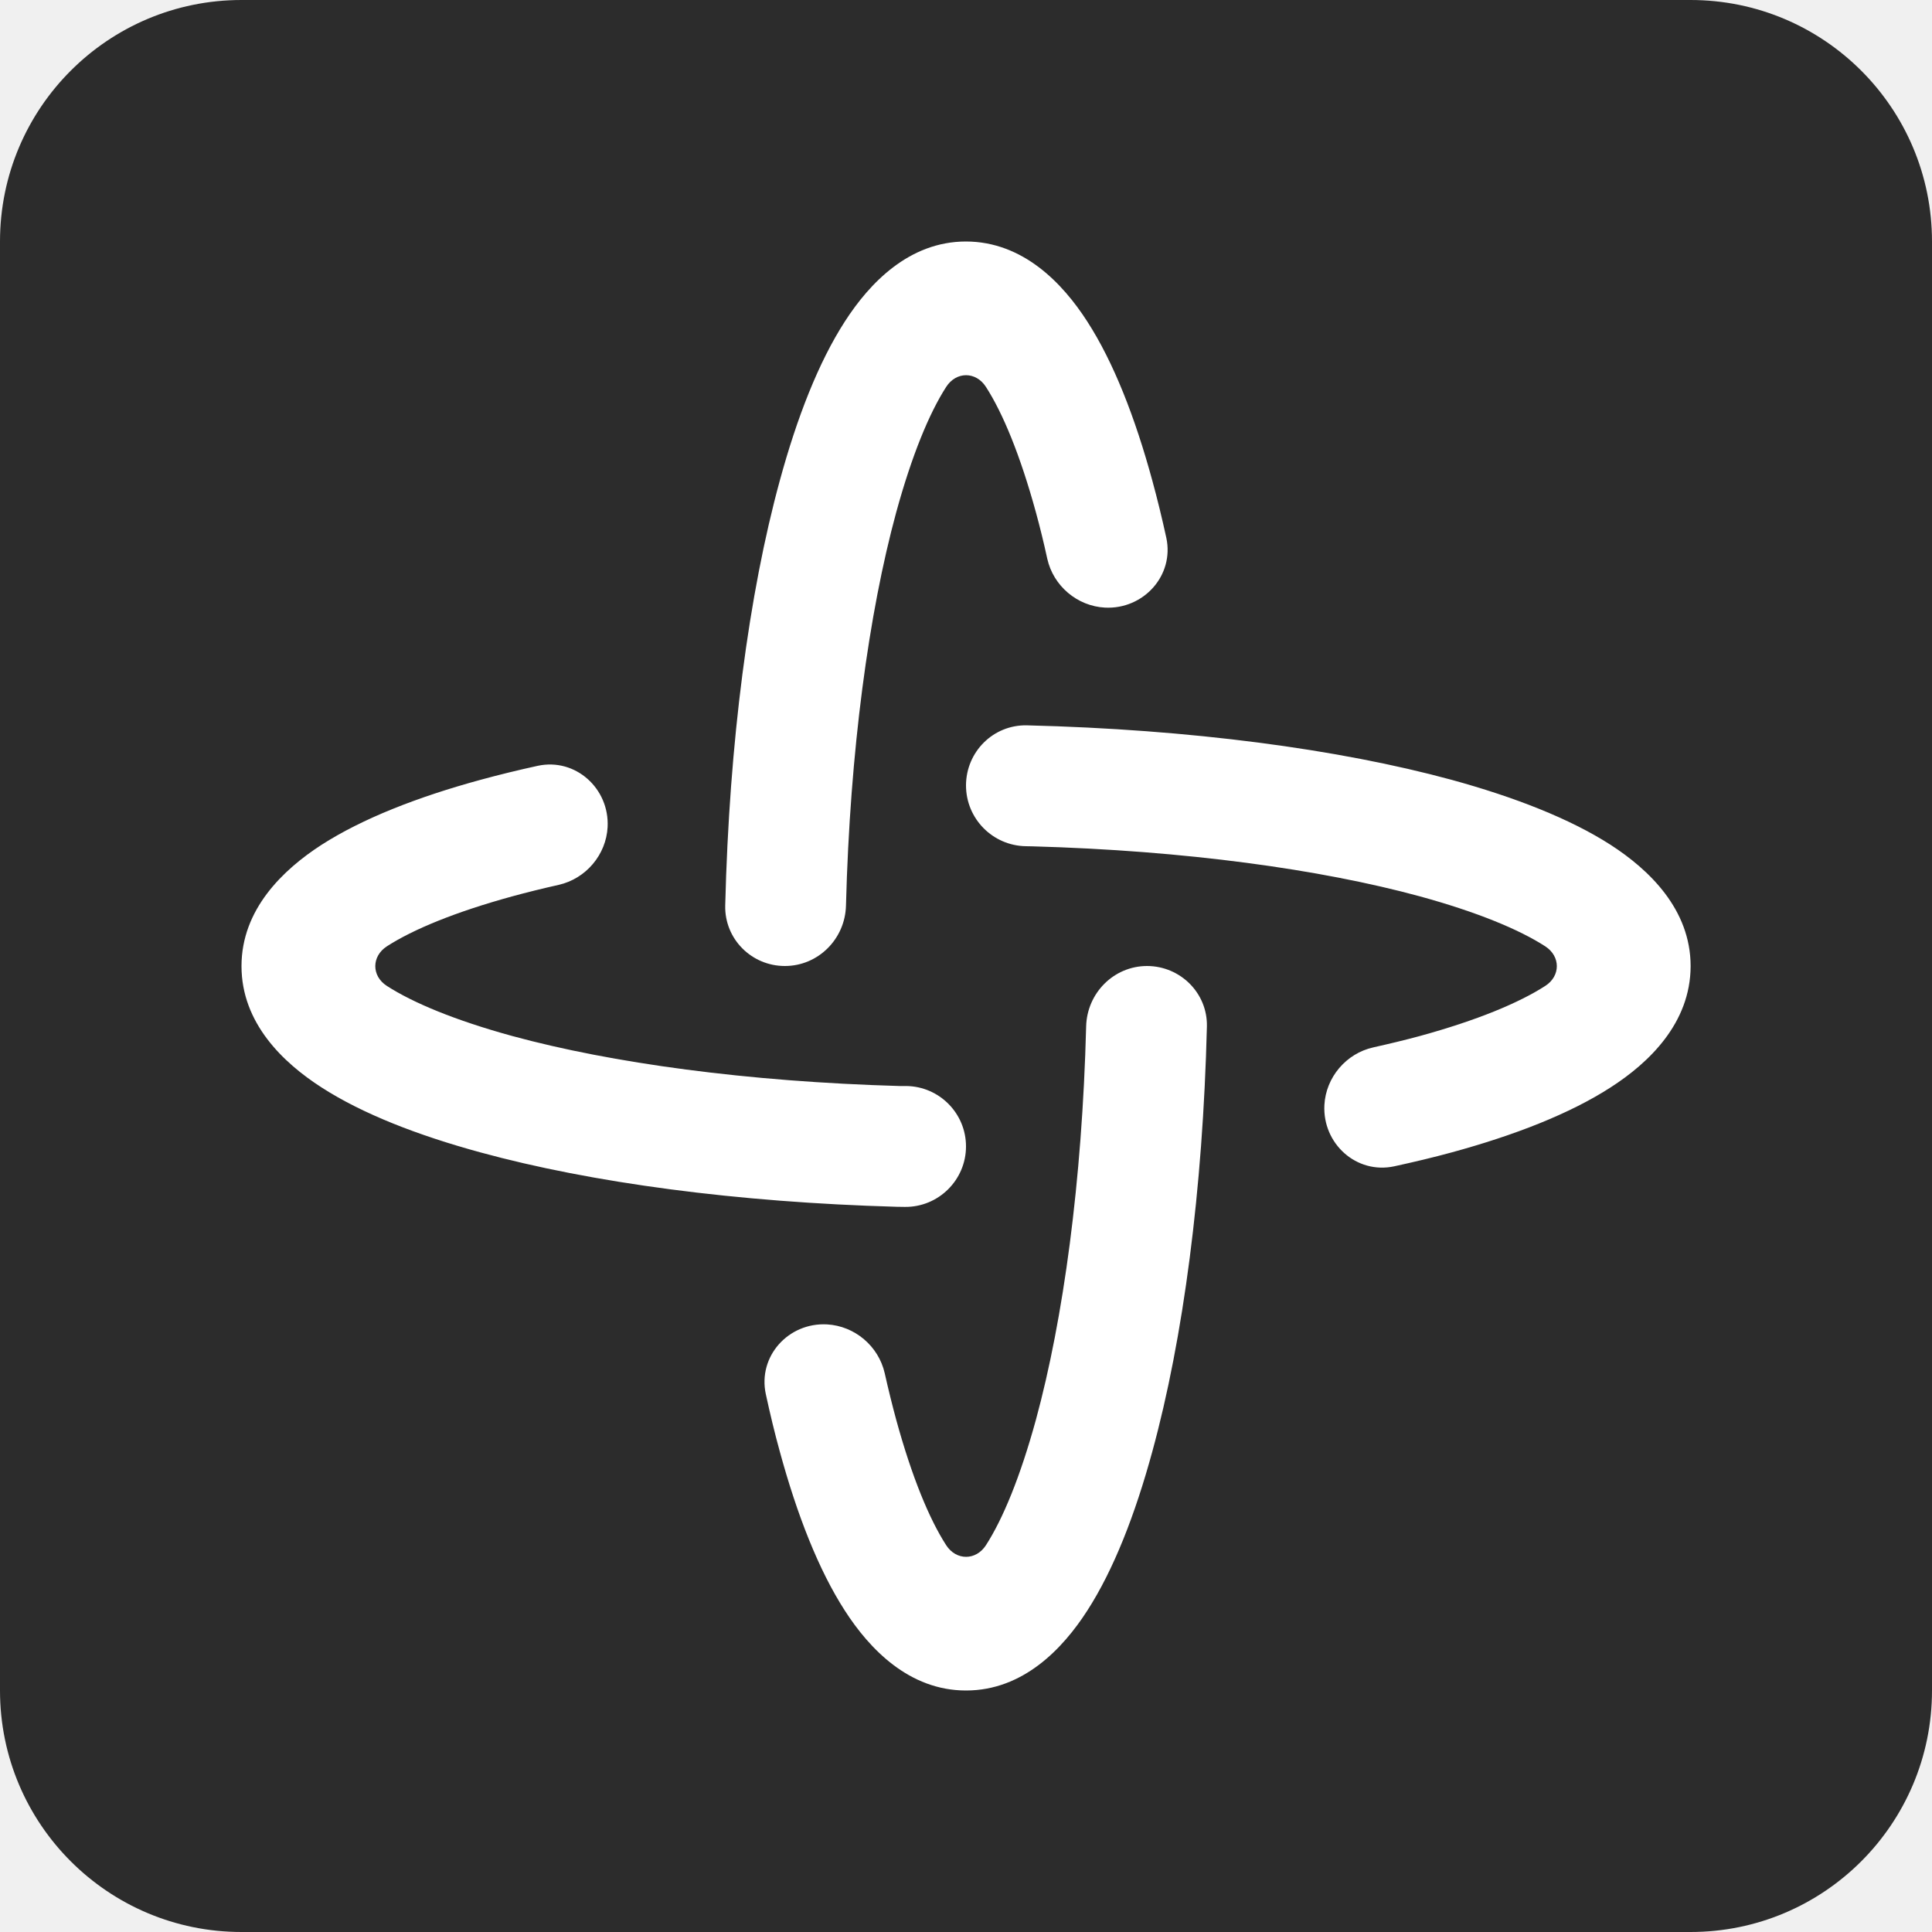
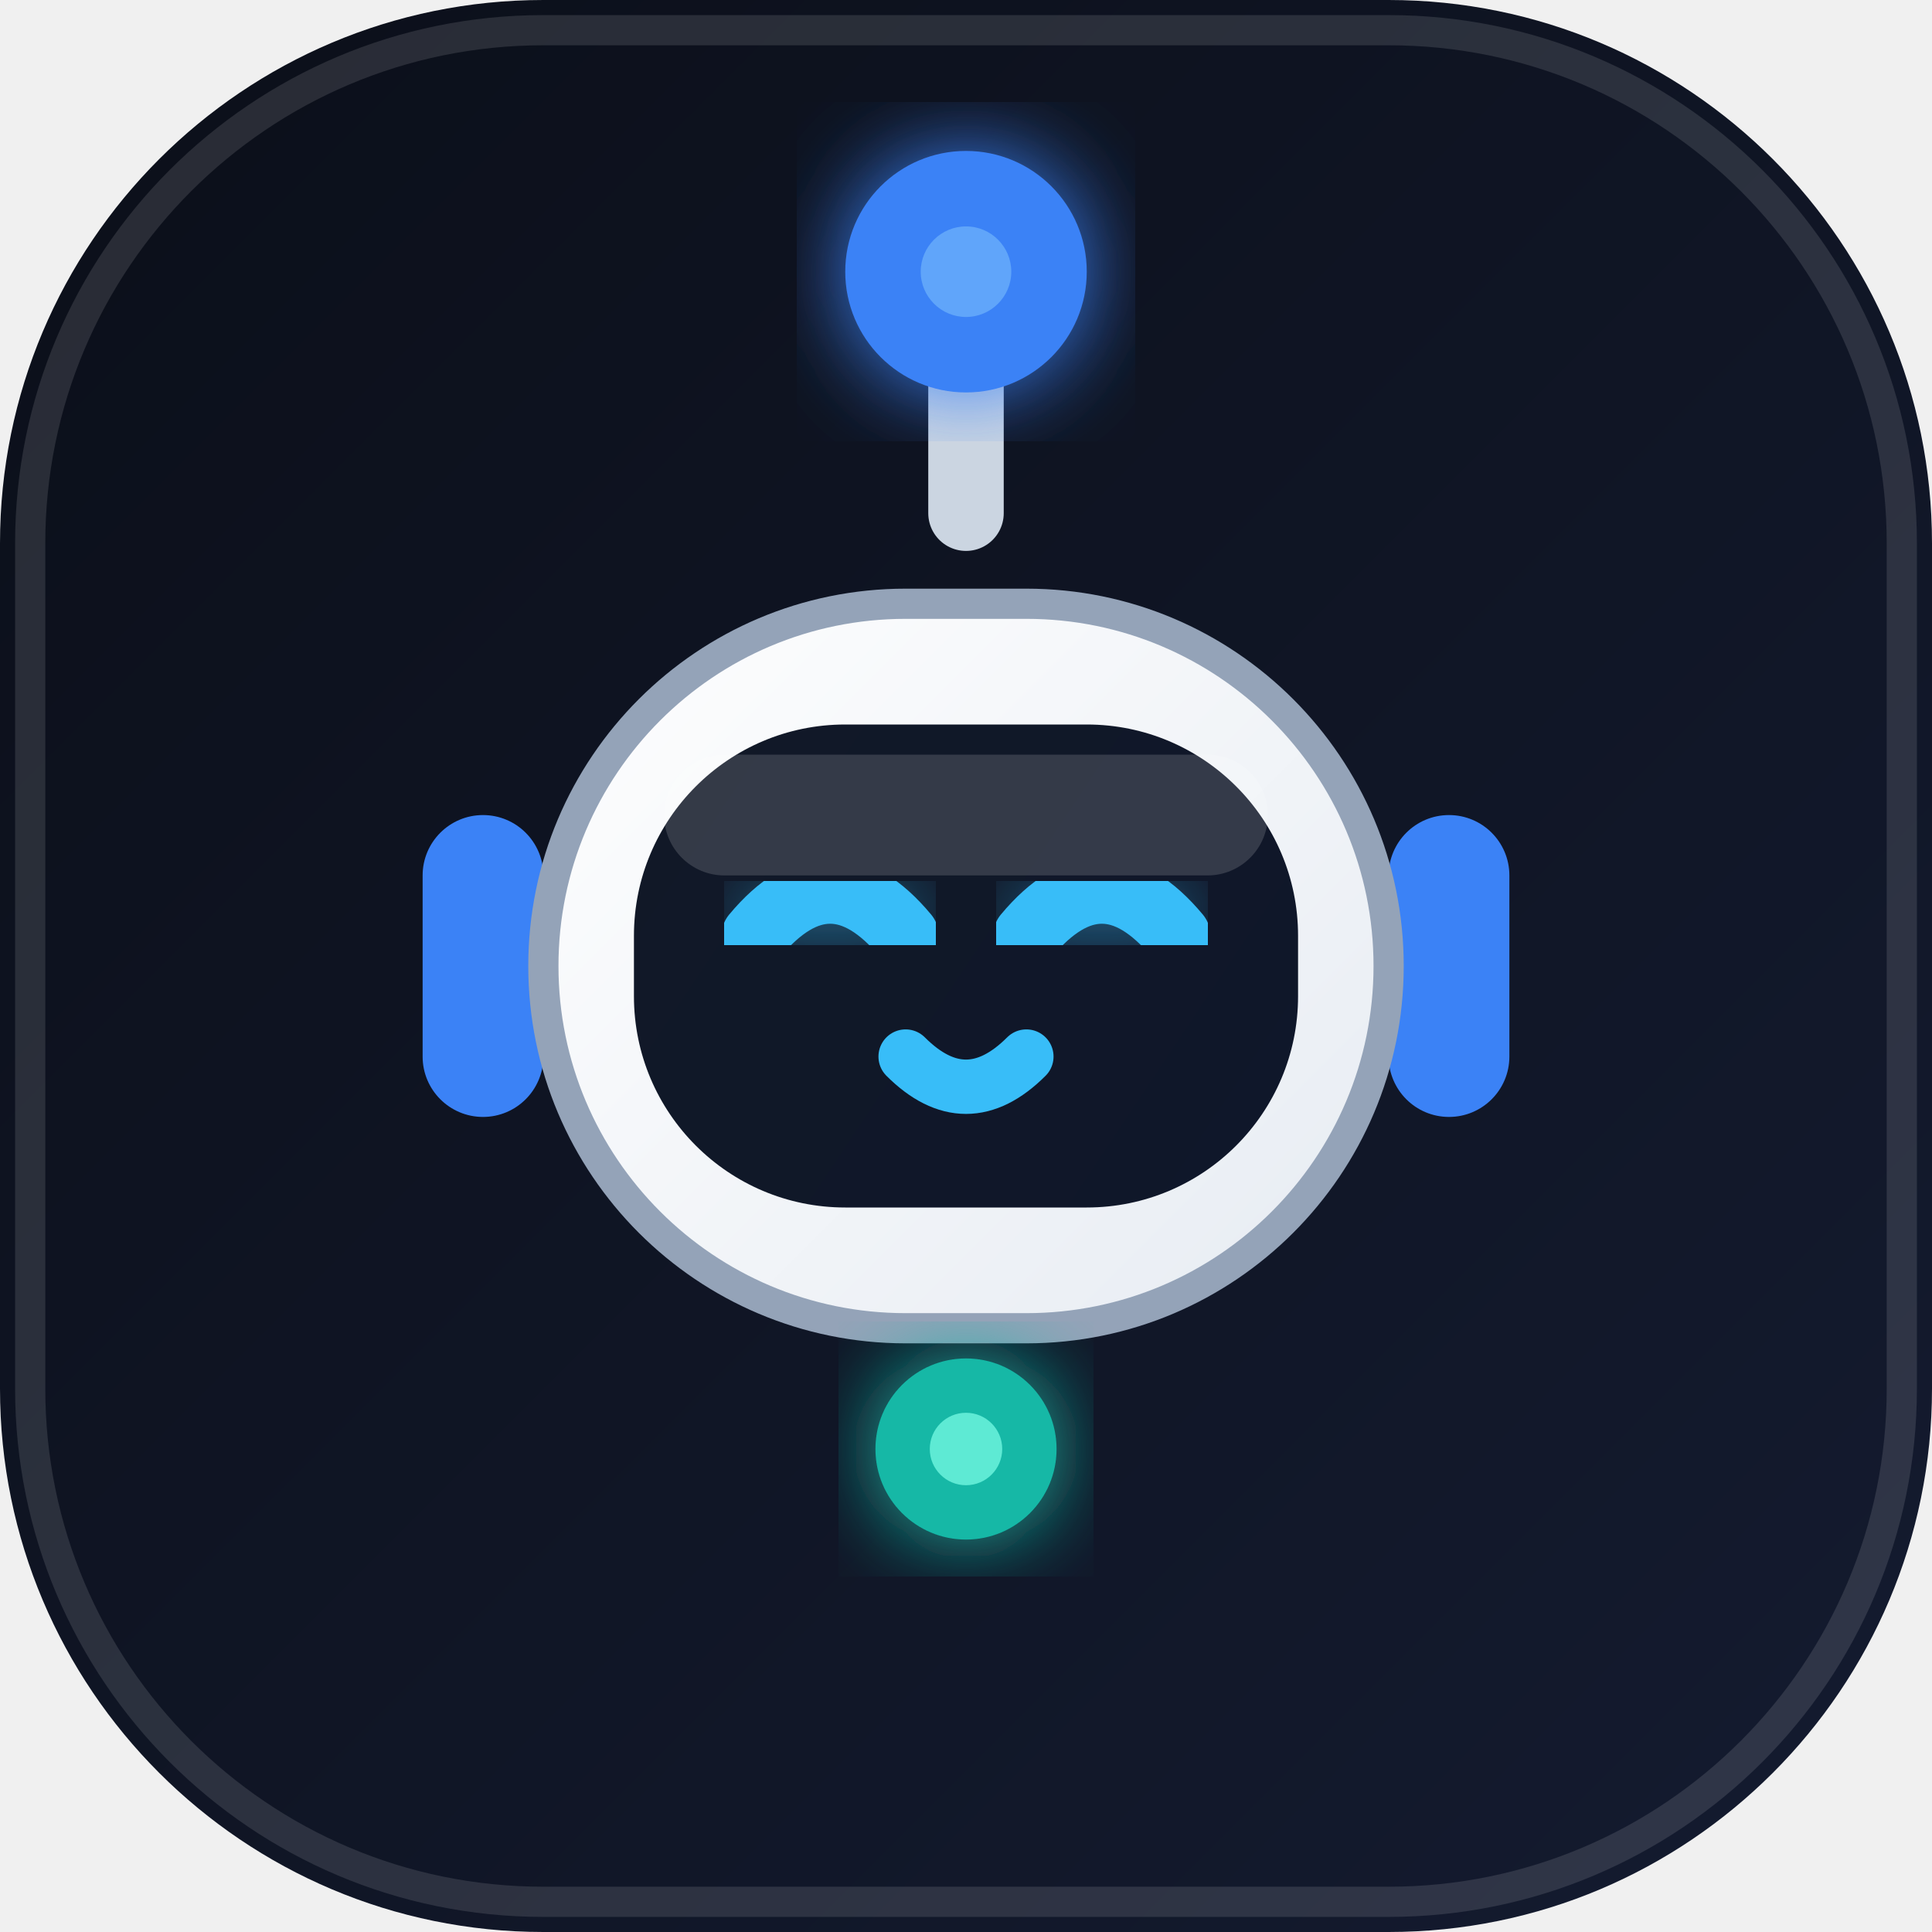
- <svg xmlns="http://www.w3.org/2000/svg" width="16" height="16" viewBox="0 0 16 16" fill="none">
-   <path d="M0 2C0 0.895 0.895 0 2 0H14C15.105 0 16 0.895 16 2V14C16 15.105 15.105 16 14 16H2C0.895 16 0 15.105 0 14V2Z" fill="#2C2C2C" />
-   <path d="M9.5 8C9.776 8.001 10.001 8.225 9.995 8.5C9.962 9.855 9.799 11.086 9.543 12.021C9.401 12.542 9.223 13 9.004 13.339C8.8 13.656 8.472 14 8 14C7.529 14 7.201 13.656 6.997 13.339C6.778 13 6.6 12.542 6.458 12.021C6.416 11.87 6.378 11.711 6.342 11.545C6.275 11.232 6.529 10.951 6.849 10.968C7.079 10.981 7.276 11.148 7.327 11.373C7.357 11.507 7.389 11.636 7.422 11.758C7.552 12.232 7.696 12.58 7.836 12.797C7.919 12.925 8.082 12.925 8.165 12.797C8.305 12.58 8.449 12.232 8.579 11.758C8.806 10.924 8.962 9.784 8.995 8.5C9.002 8.224 9.224 8 9.5 8ZM4.454 6.342C4.766 6.275 5.048 6.53 5.032 6.849C5.02 7.079 4.852 7.277 4.627 7.328C4.493 7.358 4.364 7.39 4.243 7.423C3.769 7.553 3.421 7.697 3.204 7.837C3.076 7.92 3.076 8.083 3.204 8.165C3.421 8.305 3.769 8.45 4.243 8.58C5.066 8.804 6.187 8.958 7.451 8.994H7.507C7.78 8.998 8 9.221 8 9.494C8 9.772 7.772 9.998 7.494 9.995L7.425 9.994C6.101 9.957 4.898 9.795 3.98 9.544C3.459 9.402 3.001 9.224 2.662 9.005C2.345 8.801 2 8.473 2 8.001C2 7.53 2.345 7.202 2.662 6.997C3.001 6.779 3.459 6.6 3.98 6.458C4.13 6.417 4.289 6.378 4.454 6.342ZM8.504 6.007C9.857 6.04 11.087 6.204 12.021 6.458C12.542 6.601 13 6.779 13.339 6.997C13.656 7.202 14.001 7.53 14.001 8.001C14 8.473 13.656 8.801 13.339 9.005C13 9.224 12.542 9.402 12.021 9.544C11.871 9.585 11.711 9.623 11.546 9.659C11.233 9.726 10.952 9.471 10.968 9.152C10.98 8.922 11.148 8.724 11.373 8.674C11.507 8.644 11.636 8.613 11.758 8.58C12.232 8.45 12.58 8.305 12.797 8.165C12.925 8.083 12.925 7.92 12.797 7.837C12.58 7.697 12.232 7.553 11.758 7.423C10.935 7.199 9.814 7.044 8.55 7.009L8.497 7.008C8.221 7.004 8 6.78 8 6.504C8.001 6.226 8.226 6.001 8.504 6.007ZM8 2C8.472 2.001 8.8 2.345 9.004 2.662C9.223 3.001 9.401 3.459 9.543 3.98C9.584 4.13 9.623 4.289 9.659 4.454C9.726 4.766 9.47 5.048 9.151 5.032C8.921 5.02 8.723 4.852 8.673 4.627C8.644 4.493 8.612 4.364 8.579 4.243C8.449 3.769 8.305 3.421 8.165 3.204C8.082 3.075 7.919 3.075 7.836 3.204C7.696 3.421 7.552 3.769 7.422 4.243C7.195 5.077 7.039 6.216 7.006 7.5C6.999 7.776 6.776 8 6.5 8C6.224 8 6 7.776 6.006 7.5C6.039 6.146 6.202 4.915 6.458 3.98C6.6 3.459 6.778 3.001 6.997 2.662C7.201 2.345 7.529 2 8 2Z" fill="white" />
+ <svg xmlns="http://www.w3.org/2000/svg" width="64" height="64" viewBox="0 0 64 64" fill="none">
+   <defs>
+     <linearGradient id="bg" x1="0" y1="0" x2="64" y2="64" gradientUnits="userSpaceOnUse">
+       <stop offset="0%" stop-color="#0B0F19" />
+       <stop offset="100%" stop-color="#141B30" />
+     </linearGradient>
+     <linearGradient id="body" x1="16" y1="20" x2="48" y2="52" gradientUnits="userSpaceOnUse">
+       <stop offset="0%" stop-color="#FFFFFF" />
+       <stop offset="100%" stop-color="#E2E8F0" />
+     </linearGradient>
+     <linearGradient id="screen" x1="20" y1="24" x2="44" y2="40" gradientUnits="userSpaceOnUse">
+       <stop offset="0%" stop-color="#111827" />
+       <stop offset="100%" stop-color="#0F172A" />
+     </linearGradient>
+     <filter id="cyanGlow" x="-20%" y="-20%" width="140%" height="140%">
+       <feGaussianBlur stdDeviation="1.5" result="blur" />
+       <feComposite in="SourceGraphic" in2="blur" operator="over" />
+     </filter>
+   </defs>
+   <rect width="64" height="64" rx="18" fill="url(#bg)" />
+   <rect width="62" height="62" x="1" y="1" rx="17" stroke="rgba(255,255,255,0.12)" stroke-width="1" fill="none" />
+   <line x1="32" y1="17" x2="32" y2="10" stroke="#CBD5E1" stroke-width="2.5" stroke-linecap="round" />
+   <circle cx="32" cy="9" r="4" fill="#3B82F6" filter="url(#cyanGlow)" />
+   <circle cx="32" cy="9" r="1.5" fill="#60A5FA" />
+   <rect x="14" y="27" width="4" height="10" rx="2" fill="#3B82F6" />
+   <rect x="46" y="27" width="4" height="10" rx="2" fill="#3B82F6" />
+   <rect x="18" y="20" width="28" height="24" rx="12" fill="url(#body)" stroke="#94A3B8" stroke-width="1" />
+   <rect x="21" y="24" width="22" height="16" rx="7" fill="url(#screen)" />
+   <rect x="22" y="25" width="20" height="4" rx="2" fill="rgba(255,255,255,0.15)" />
+   <path d="M25 31 Q27.5 28 30 31" stroke="#38BDF8" stroke-width="2.2" stroke-linecap="round" fill="none" filter="url(#cyanGlow)" />
+   <path d="M34 31 Q36.5 28 39 31" stroke="#38BDF8" stroke-width="2.2" stroke-linecap="round" fill="none" filter="url(#cyanGlow)" />
+   <path d="M30 35 Q32 37 34 35" stroke="#38BDF8" stroke-width="1.8" stroke-linecap="round" fill="none" />
+   <circle cx="32" cy="48" r="3" fill="#14B8A6" filter="url(#cyanGlow)" />
+   <circle cx="32" cy="48" r="1.2" fill="#5EEAD4" />
</svg>
